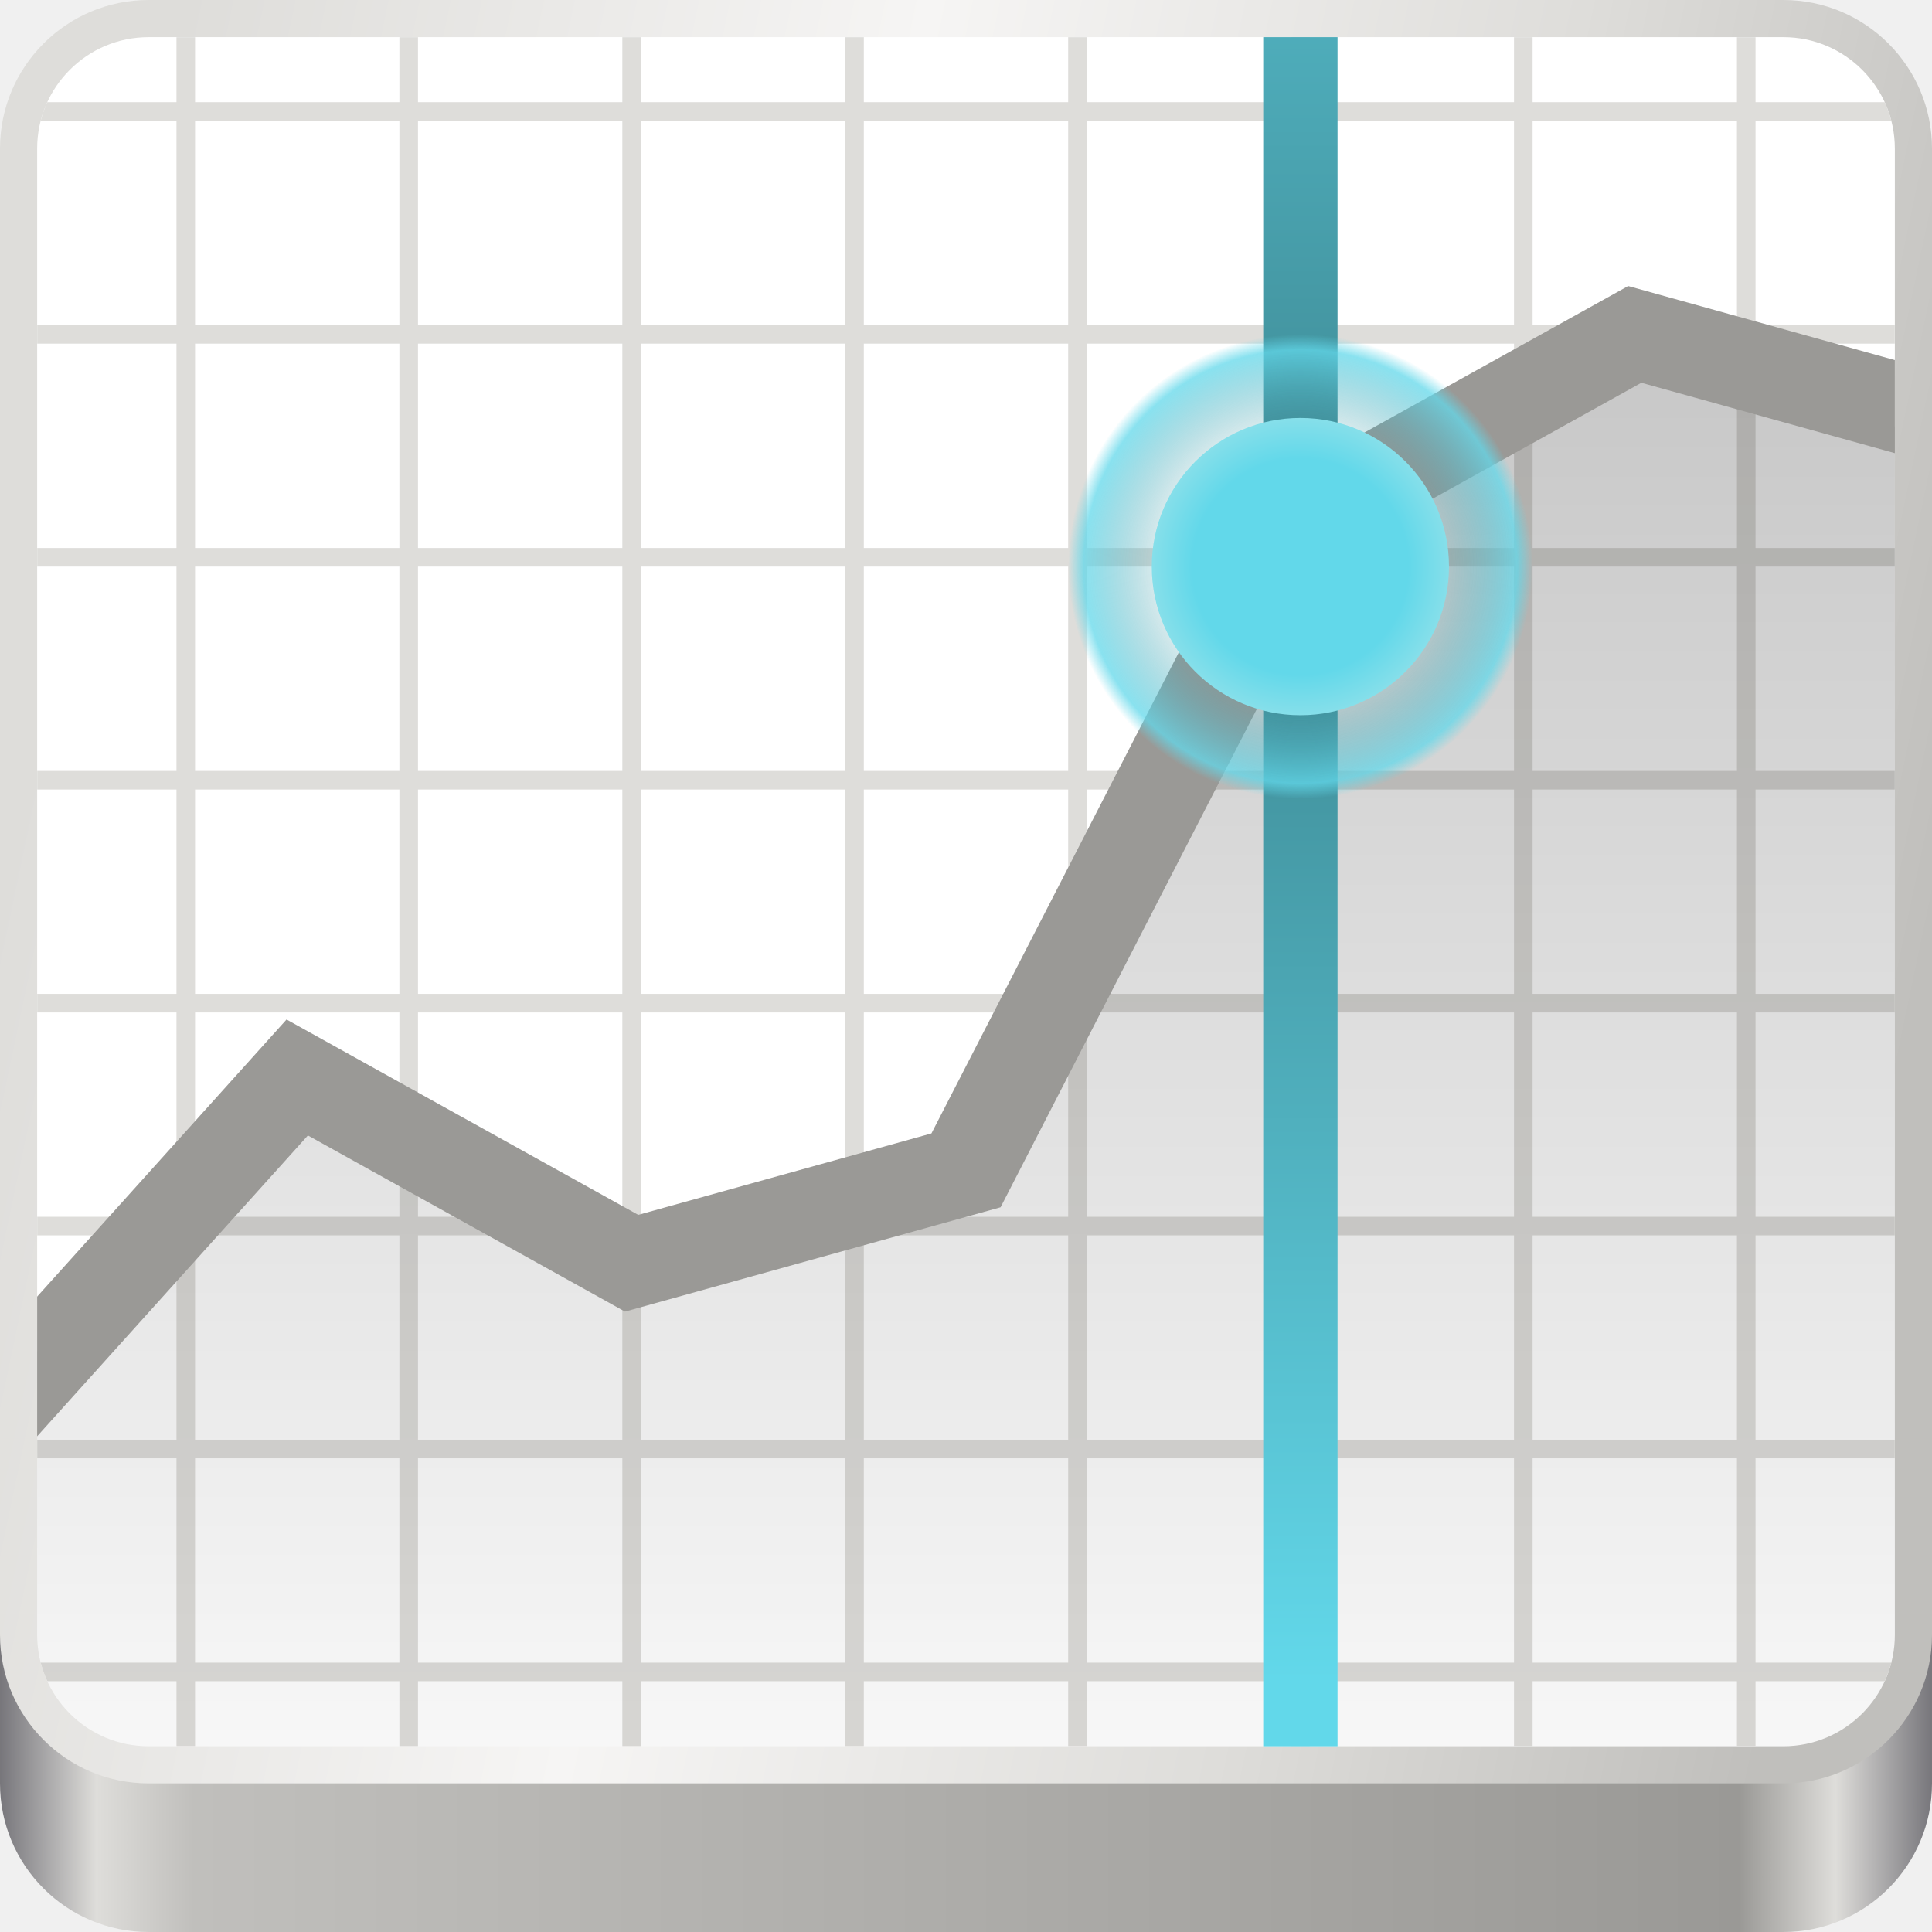
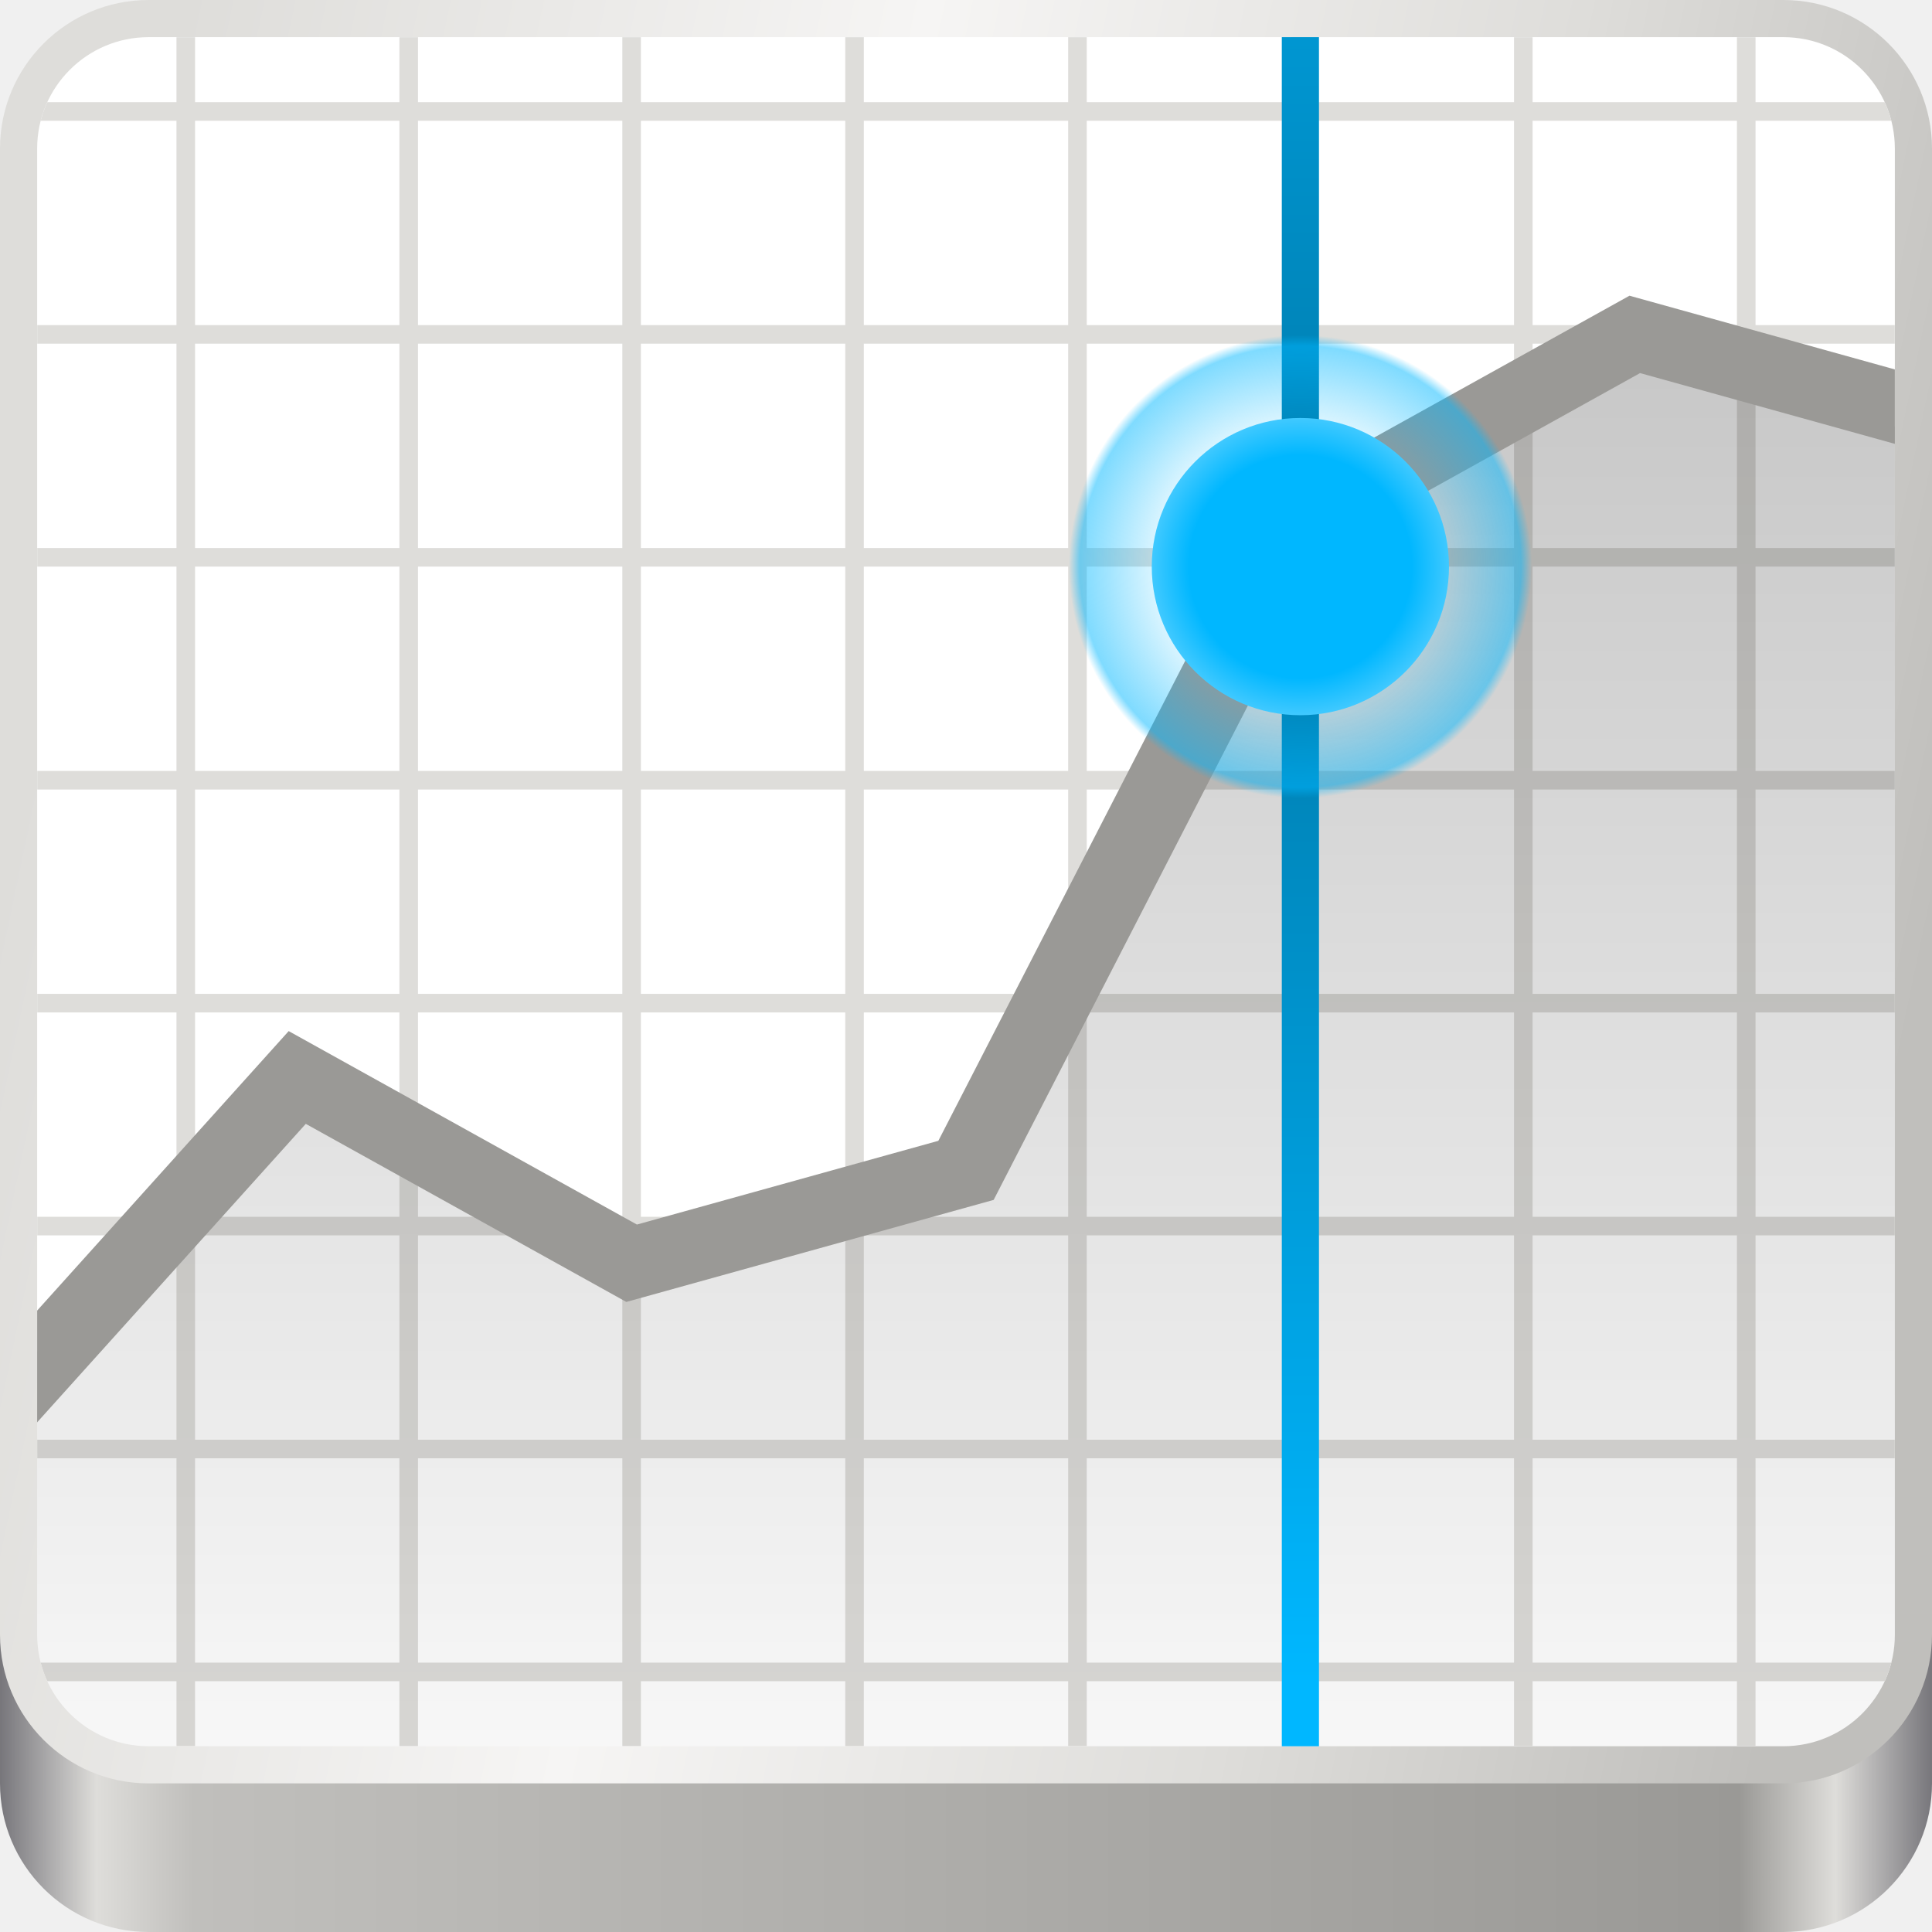
<svg xmlns="http://www.w3.org/2000/svg" xmlns:xlink="http://www.w3.org/1999/xlink" height="104" viewBox="0 0 104 104" width="104" version="1.1" id="svg14">
  <defs id="defs14">
    <linearGradient id="swatch85">
-       <stop style="stop-color:#62d8ea;stop-opacity:1;" offset="0" id="stop85" />
-       <stop style="stop-color:#3d8791;stop-opacity:1;" offset="0.5" id="stop87" />
-       <stop style="stop-color:#62d8ea;stop-opacity:1;" offset="1" id="stop86" />
+       <stop style="stop-color:#00b7ff;stop-opacity:1;" offset="0" id="stop85" />
+       <stop style="stop-color:#007aaa;stop-opacity:1;" offset="0.5" id="stop87" />
+       <stop style="stop-color:#00b7ff;stop-opacity:1;" offset="1" id="stop86" />
    </linearGradient>
    <linearGradient id="linearGradient70">
-       <stop style="stop-color:#62d8ea;stop-opacity:1;" offset="0.726" id="stop70" />
-       <stop style="stop-color:#86dfea;stop-opacity:1;" offset="1" id="stop71" />
+       <stop style="stop-color:#00b7ff;stop-opacity:1;" offset="0.75" id="stop70" />
+       <stop style="stop-color:#40c9ff;stop-opacity:1;" offset="1" id="stop71" />
    </linearGradient>
    <linearGradient id="linearGradient65">
      <stop style="stop-color:#000000;stop-opacity:1;" offset="0" id="stop65" />
      <stop style="stop-color:#000000;stop-opacity:0;" offset="1" id="stop66" />
    </linearGradient>
    <linearGradient id="linearGradient54">
-       <stop style="stop-color:#3d8791;stop-opacity:0;" offset="0.5" id="stop54" />
-       <stop style="stop-color:#62d8ea;stop-opacity:1;" offset="0.933" id="stop68" />
-       <stop style="stop-color:#62d8ea;stop-opacity:0;" offset="1" id="stop55" />
+       <stop style="stop-color:#00b7ff;stop-opacity:0;" offset="0.5" id="stop54" />
+       <stop style="stop-color:#00b7ff;stop-opacity:1;" offset="0.95" id="stop68" />
+       <stop style="stop-color:#00b7ff;stop-opacity:0;" offset="0.997" id="stop55" />
    </linearGradient>
    <mask maskUnits="userSpaceOnUse" id="mask47">
      <path d="m 108,110 h -88 c -3.312,0 -6,-2.921 -6,-6.522 V 16.522 c 0,-3.601 2.688,-6.522 6,-6.522 h 88 c 3.312,0 6,2.921 6,6.522 v 86.957 c 0,3.601 -2.688,6.522 -6,6.522 z m 0,0" fill="#241f31" id="path48" style="display:inline;fill:#ffffff;fill-opacity:1;stroke-width:1.043" />
    </mask>
    <mask maskUnits="userSpaceOnUse" id="mask48">
      <path d="M 18,104 V 16 c 0,-3.312 2.688,-6 6,-6 h 80 c 3.312,0 6,2.688 6,6 v 88 c 0,3.312 -2.688,6 -6,6 H 24 c -3.312,0 -6,-2.688 -6,-6 z m 0,0" fill="#241f31" id="path49" style="display:inline;fill:#ffffff;fill-opacity:1" />
    </mask>
    <radialGradient xlink:href="#linearGradient54" id="radialGradient55" cx="84.312" cy="41.125" fx="84.312" fy="41.125" r="12.5" gradientUnits="userSpaceOnUse" />
    <mask maskUnits="userSpaceOnUse" id="mask61">
      <path d="m 108,110 h -88 c -3.312,0 -6,-2.921 -6,-6.522 V 16.522 c 0,-3.601 2.688,-6.522 6,-6.522 h 88 c 3.312,0 6,2.921 6,6.522 v 86.957 c 0,3.601 -2.688,6.522 -6,6.522 z m 0,0" fill="#241f31" id="path62" style="display:inline;fill:#ffffff;fill-opacity:1;stroke-width:1.043" />
    </mask>
    <mask maskUnits="userSpaceOnUse" id="mask64">
      <path d="m 20,14 h 88 c 3.312,0 6,2.688 6,6 v 80 c 0,3.312 -2.688,6 -6,6 H 20 c -3.312,0 -6,-2.688 -6,-6 V 20 c 0,-3.312 2.688,-6 6,-6 z m 0,0" fill="#241f31" id="path65" style="display:inline;fill:#ffffff;fill-opacity:1" />
    </mask>
    <linearGradient xlink:href="#linearGradient65" id="linearGradient66" x1="64" y1="18.25" x2="64" y2="118.25" gradientUnits="userSpaceOnUse" />
    <radialGradient xlink:href="#linearGradient70" id="radialGradient71" cx="84.312" cy="41.125" fx="84.312" fy="41.125" r="8" gradientUnits="userSpaceOnUse" />
-     <linearGradient xlink:href="#swatch85" id="linearGradient86" x1="82" y1="-18.636" x2="82" y2="102.486" gradientUnits="userSpaceOnUse" spreadMethod="pad" gradientTransform="translate(-12,-12)" />
+     <linearGradient xlink:href="#swatch85" id="linearGradient86" x1="82" y1="-18.636" x2="82" y2="102.486" gradientUnits="userSpaceOnUse" spreadMethod="pad" gradientTransform="matrix(0.5,0,0,1,29,-12)" />
  </defs>
  <linearGradient id="a" gradientUnits="userSpaceOnUse" x1="12" x2="116" y1="64" y2="64" gradientTransform="translate(-12,-12)">
    <stop offset="0" stop-color="#3d3846" id="stop1" style="stop-color:#77767b;stop-opacity:1;" />
    <stop offset="0.05" stop-color="#77767b" id="stop2" style="stop-color:#deddda;stop-opacity:1;" />
    <stop offset="0.1" stop-color="#5e5c64" id="stop3" style="stop-color:#c0bfbc;stop-opacity:1;" />
    <stop offset="0.9" stop-color="#504e56" id="stop4" style="stop-color:#9a9996;stop-opacity:1;" />
    <stop offset="0.95" stop-color="#77767b" id="stop5" style="stop-color:#deddda;stop-opacity:1;" />
    <stop offset="1" stop-color="#3d3846" id="stop6" style="stop-color:#77767b;stop-opacity:1;" />
  </linearGradient>
  <linearGradient id="b" gradientUnits="userSpaceOnUse" x1="12" x2="112.041" y1="60" y2="80.988" gradientTransform="translate(-12,-12)">
    <stop offset="0" stop-color="#77767b" id="stop7" style="stop-color:#deddda;stop-opacity:1;" />
    <stop offset="0.384" stop-color="#9a9996" id="stop8" style="stop-color:#f6f5f4;stop-opacity:1;" />
    <stop offset="0.721" stop-color="#77767b" id="stop9" style="stop-color:#deddda;stop-opacity:1;" />
    <stop offset="1" stop-color="#68666f" id="stop10" style="stop-color:#c0bfbc;stop-opacity:1;" />
  </linearGradient>
  <path d="m 8,10 h 88 c 4.418,0 8,3.582 8,8 v 78 c 0,4.418 -3.582,8 -8,8 H 8 C 3.582,104 0,100.418 0,96 V 18 c 0,-4.418 3.582,-8 8,-8 z m 0,0" fill="url(#a)" id="path10" style="display:inline;fill:url(#a)" />
  <path d="m 8,0 h 88 c 4.418,0 8,3.582 8,8 v 80 c 0,4.418 -3.582,8 -8,8 H 8 C 3.582,96 0,92.418 0,88 V 8 C 0,3.582 3.582,0 8,0 Z m 0,0" fill="url(#b)" id="path11" style="display:inline;fill:url(#b)" />
  <path d="m 8,2 h 88 c 3.312,0 6,2.688 6,6 v 80 c 0,3.312 -2.688,6 -6,6 H 8 C 4.688,94 2,91.312 2,88 V 8 C 2,4.688 4.688,2 8,2 Z m 0,0" fill="#241f31" id="path12" style="display:inline;fill:#ffffff;fill-opacity:1" />
  <g id="g33" transform="rotate(90,64.00001,48)" mask="url(#mask48)">
    <rect style="fill:#deddda;fill-opacity:1;stroke:none;stroke-width:9.189" id="rect24" width="1" height="100" x="21.5" y="10" />
    <rect style="fill:#deddda;fill-opacity:1;stroke:none;stroke-width:9.189" id="rect33" width="1" height="100" x="33.5" y="10" />
    <rect style="fill:#deddda;fill-opacity:1;stroke:none;stroke-width:9.189" id="rect34" width="1" height="100" x="45.5" y="10" />
    <rect style="fill:#deddda;fill-opacity:1;stroke:none;stroke-width:9.189" id="rect35" width="1" height="100" x="57.5" y="10" />
    <rect style="fill:#deddda;fill-opacity:1;stroke:none;stroke-width:9.189" id="rect36" width="1" height="100" x="69.5" y="10" />
    <rect style="fill:#deddda;fill-opacity:1;stroke:none;stroke-width:9.189" id="rect37" width="1" height="100" x="81.5" y="10" />
    <rect style="fill:#deddda;fill-opacity:1;stroke:none;stroke-width:9.189" id="rect38" width="1" height="100" x="93.5" y="10" />
    <rect style="fill:#deddda;fill-opacity:1;stroke:none;stroke-width:9.189" id="rect39" width="1" height="100" x="105.5" y="10" />
  </g>
  <g id="g47" transform="matrix(-1,0,0,-0.92,116,103.2)" mask="url(#mask47)">
    <rect style="fill:#deddda;fill-opacity:1;stroke:none;stroke-width:9.189" id="rect40" width="1" height="100" x="21.5" y="10" />
    <rect style="fill:#deddda;fill-opacity:1;stroke:none;stroke-width:9.189" id="rect41" width="1" height="100" x="33.5" y="10" />
    <rect style="fill:#deddda;fill-opacity:1;stroke:none;stroke-width:9.189" id="rect42" width="1" height="100" x="45.5" y="10" />
    <rect style="fill:#deddda;fill-opacity:1;stroke:none;stroke-width:9.189" id="rect43" width="1" height="100" x="57.5" y="10" />
    <rect style="fill:#deddda;fill-opacity:1;stroke:none;stroke-width:9.189" id="rect44" width="1" height="100" x="69.5" y="10" />
    <rect style="fill:#deddda;fill-opacity:1;stroke:none;stroke-width:9.189" id="rect45" width="1" height="100" x="81.5" y="10" />
    <rect style="fill:#deddda;fill-opacity:1;stroke:none;stroke-width:9.189" id="rect46" width="1" height="100" x="93.5" y="10" />
    <rect style="fill:#deddda;fill-opacity:1;stroke:none;stroke-width:9.189" id="rect47" width="1" height="100" x="105.5" y="10" />
  </g>
  <path style="display:inline;opacity:0.25;fill:url(#linearGradient66);fill-opacity:1;stroke:none;stroke-width:5;stroke-linecap:butt;stroke-linejoin:miter;stroke-dasharray:none;stroke-opacity:1;paint-order:stroke markers fill" d="m 118.75,36.5 -18.5,-6 -18,9.5 L 64,74.75 45.75,79.25 27.5,70 8.5,90.75 7.75,121 117,121.5" id="path63" mask="url(#mask64)" transform="translate(-12,-12)" />
-   <path style="display:inline;fill:none;fill-opacity:1;stroke:#9a9996;stroke-width:5.213;stroke-linecap:butt;stroke-linejoin:miter;stroke-dasharray:none;stroke-opacity:1" d="m 118,27.391 -18,21.739 -18,-10.87 -18,5.435 -18,38.043 -18,10.87 -18,-5.435" id="path50" transform="matrix(-1,0,0,-0.92,116,103.2)" mask="url(#mask61)" />
-   <rect style="display:inline;opacity:1;fill:url(#linearGradient86);fill-rule:nonzero;stroke:none;stroke-width:4.952;stroke-linecap:butt;stroke-linejoin:miter;stroke-dasharray:none;paint-order:stroke markers fill" id="rect65" width="4" height="92" x="68" y="2" />
+   <path style="display:inline;fill:none;fill-opacity:1;stroke:#9a9996;stroke-width:4.17;stroke-linecap:butt;stroke-linejoin:miter;stroke-dasharray:none;stroke-opacity:1" d="m 118,27.391 -18,21.739 -18,-10.87 -18,5.435 -18,38.043 -18,10.87 -18,-5.435" id="path50" transform="matrix(-1,0,0,-0.92,116,103.2)" mask="url(#mask61)" />
+   <rect style="display:inline;opacity:1;fill:url(#linearGradient86);fill-rule:nonzero;stroke:none;stroke-width:3.502;stroke-linecap:butt;stroke-linejoin:miter;stroke-dasharray:none;paint-order:stroke markers fill" id="rect65" width="2" height="92" x="69" y="2" />
  <g id="layer2" transform="translate(-14.3125,-10.625)" style="display:inline">
-     <circle style="display:inline;opacity:0.75;fill:none;fill-opacity:1;stroke:url(#radialGradient55);stroke-width:5;stroke-linecap:butt;stroke-linejoin:miter;stroke-dasharray:none;stroke-opacity:1;paint-order:stroke markers fill" id="circle54" cx="84.312" cy="41.125" r="10" />
+     <circle style="display:inline;opacity:0.5;fill:none;fill-opacity:1;stroke:url(#radialGradient55);stroke-width:5;stroke-linecap:butt;stroke-linejoin:miter;stroke-dasharray:none;stroke-opacity:1;paint-order:stroke markers fill" id="circle54" cx="84.312" cy="41.125" r="10" />
    <circle style="display:inline;fill:url(#radialGradient71);fill-opacity:1;stroke:none;stroke-width:5;stroke-linecap:butt;stroke-linejoin:miter;stroke-dasharray:none;stroke-opacity:1;paint-order:stroke markers fill" id="path54" cx="84.312" cy="41.125" r="8" />
  </g>
</svg>
